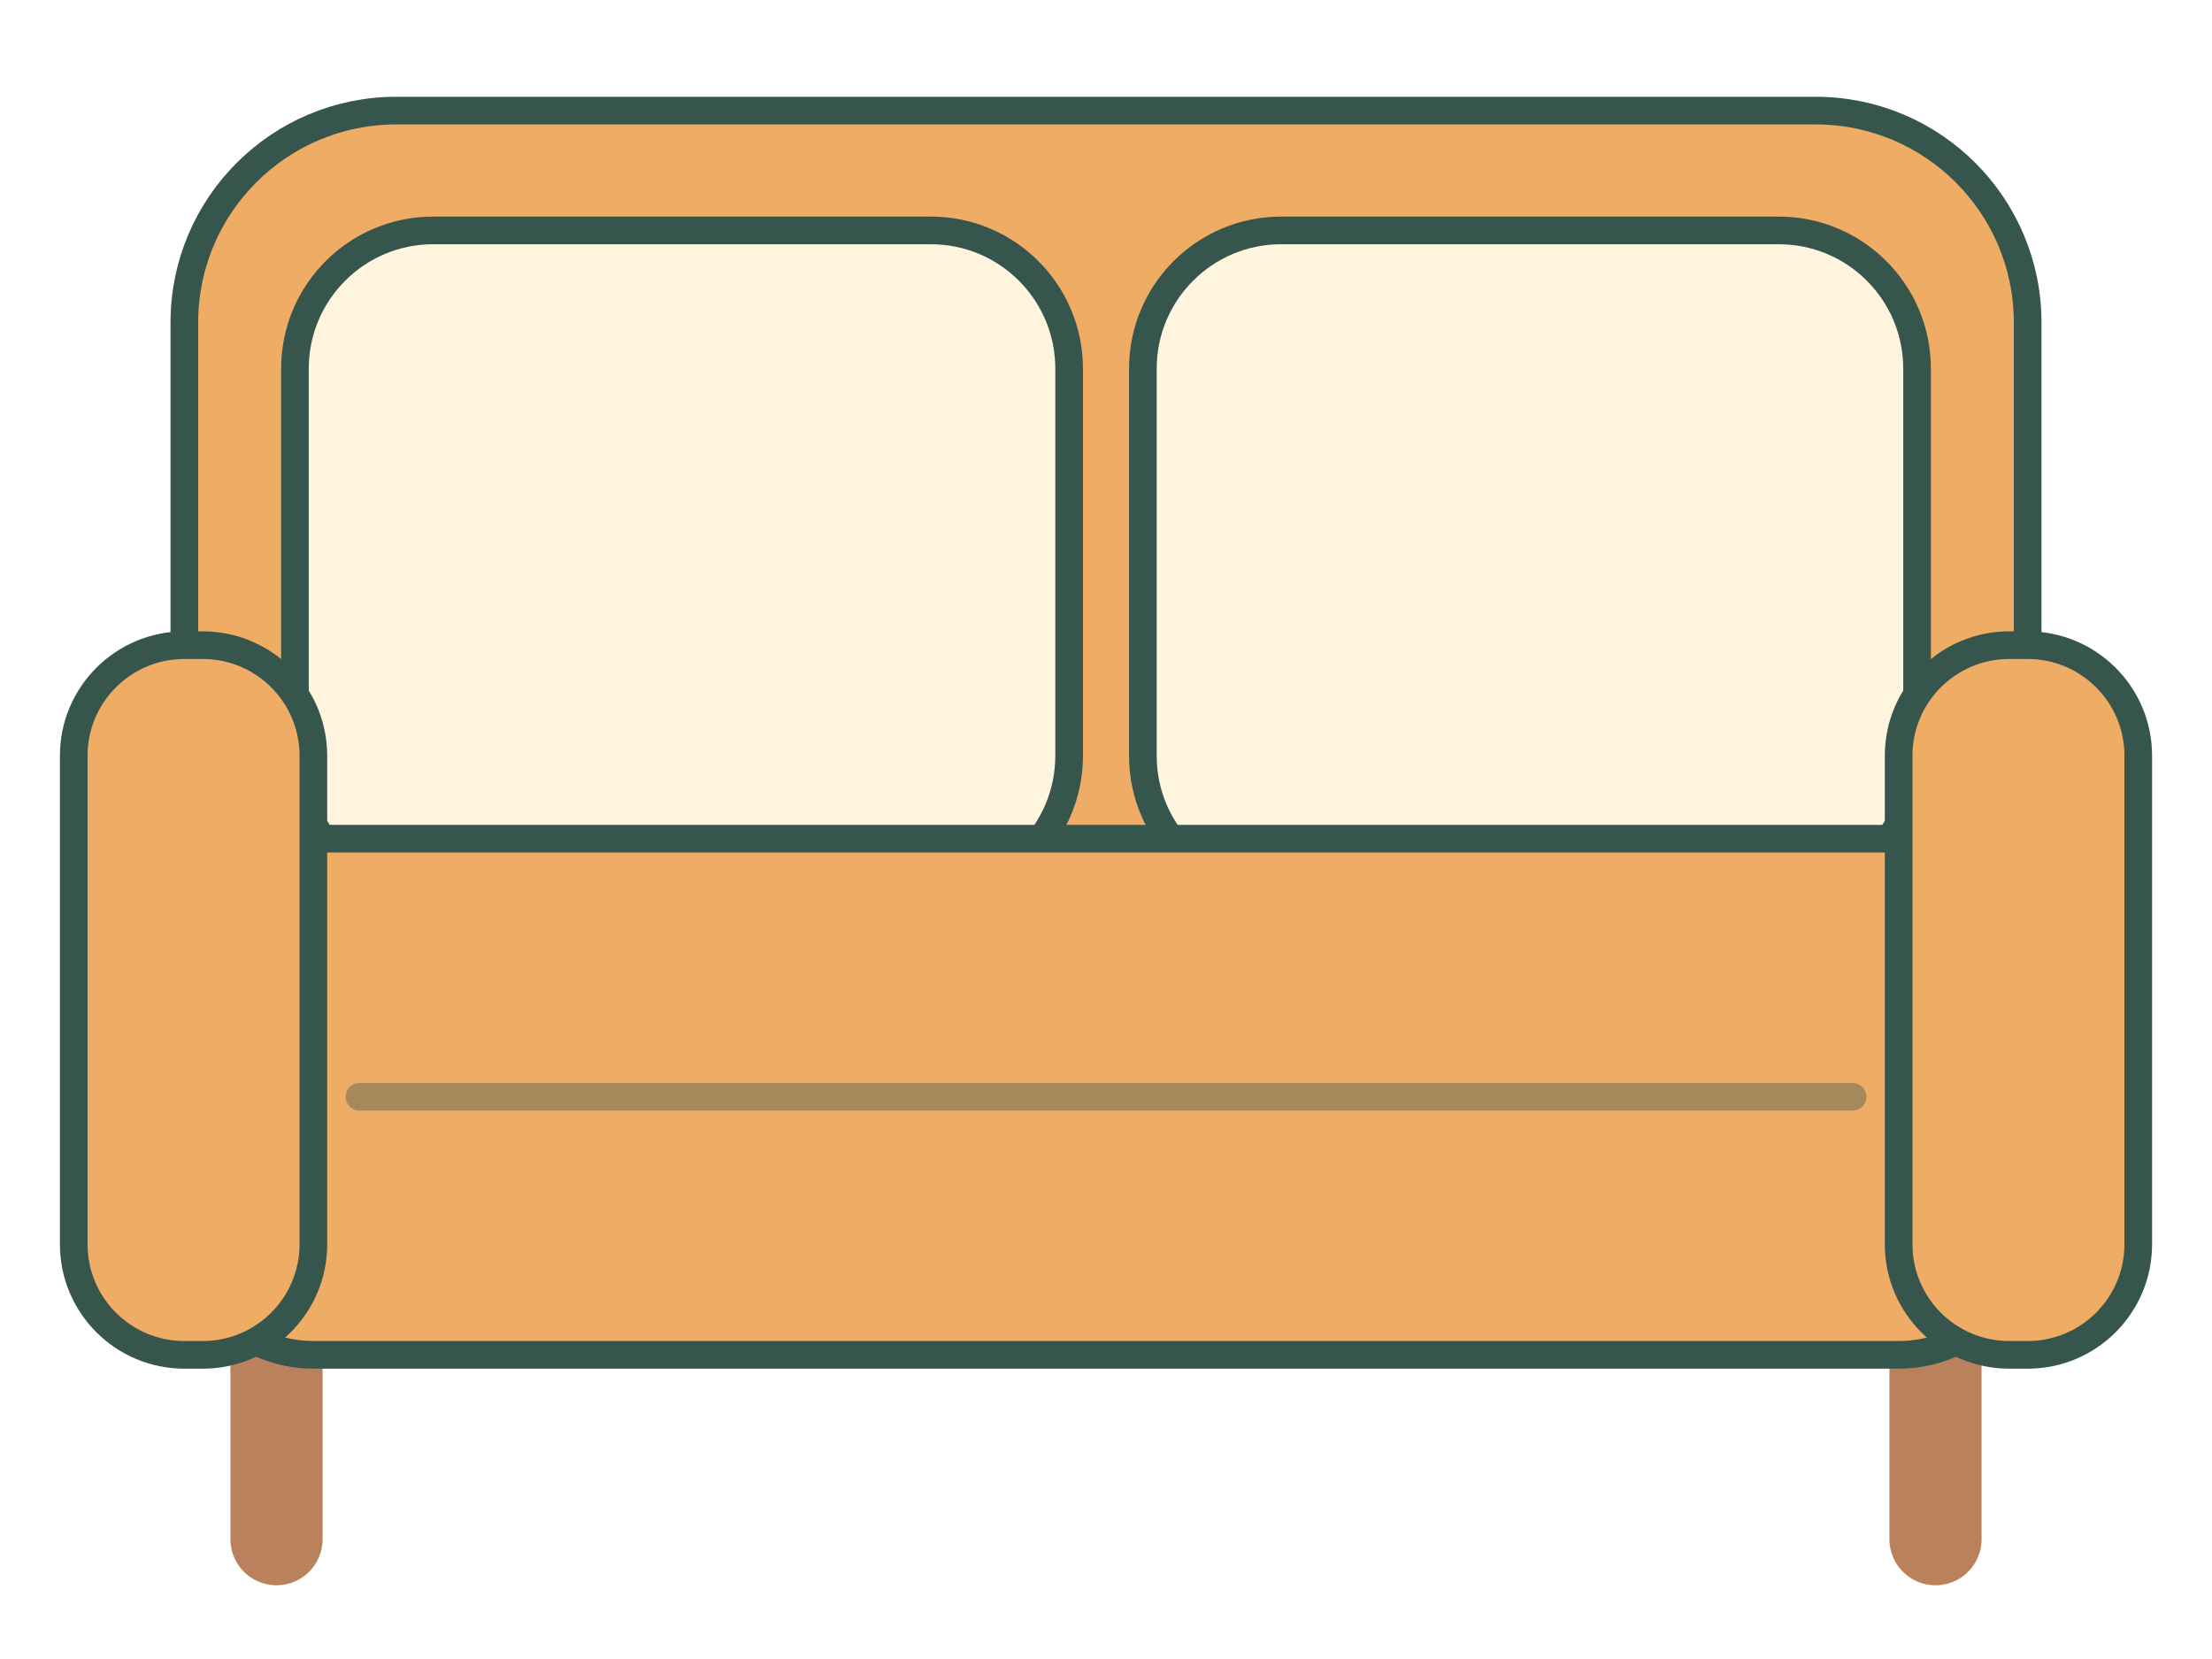
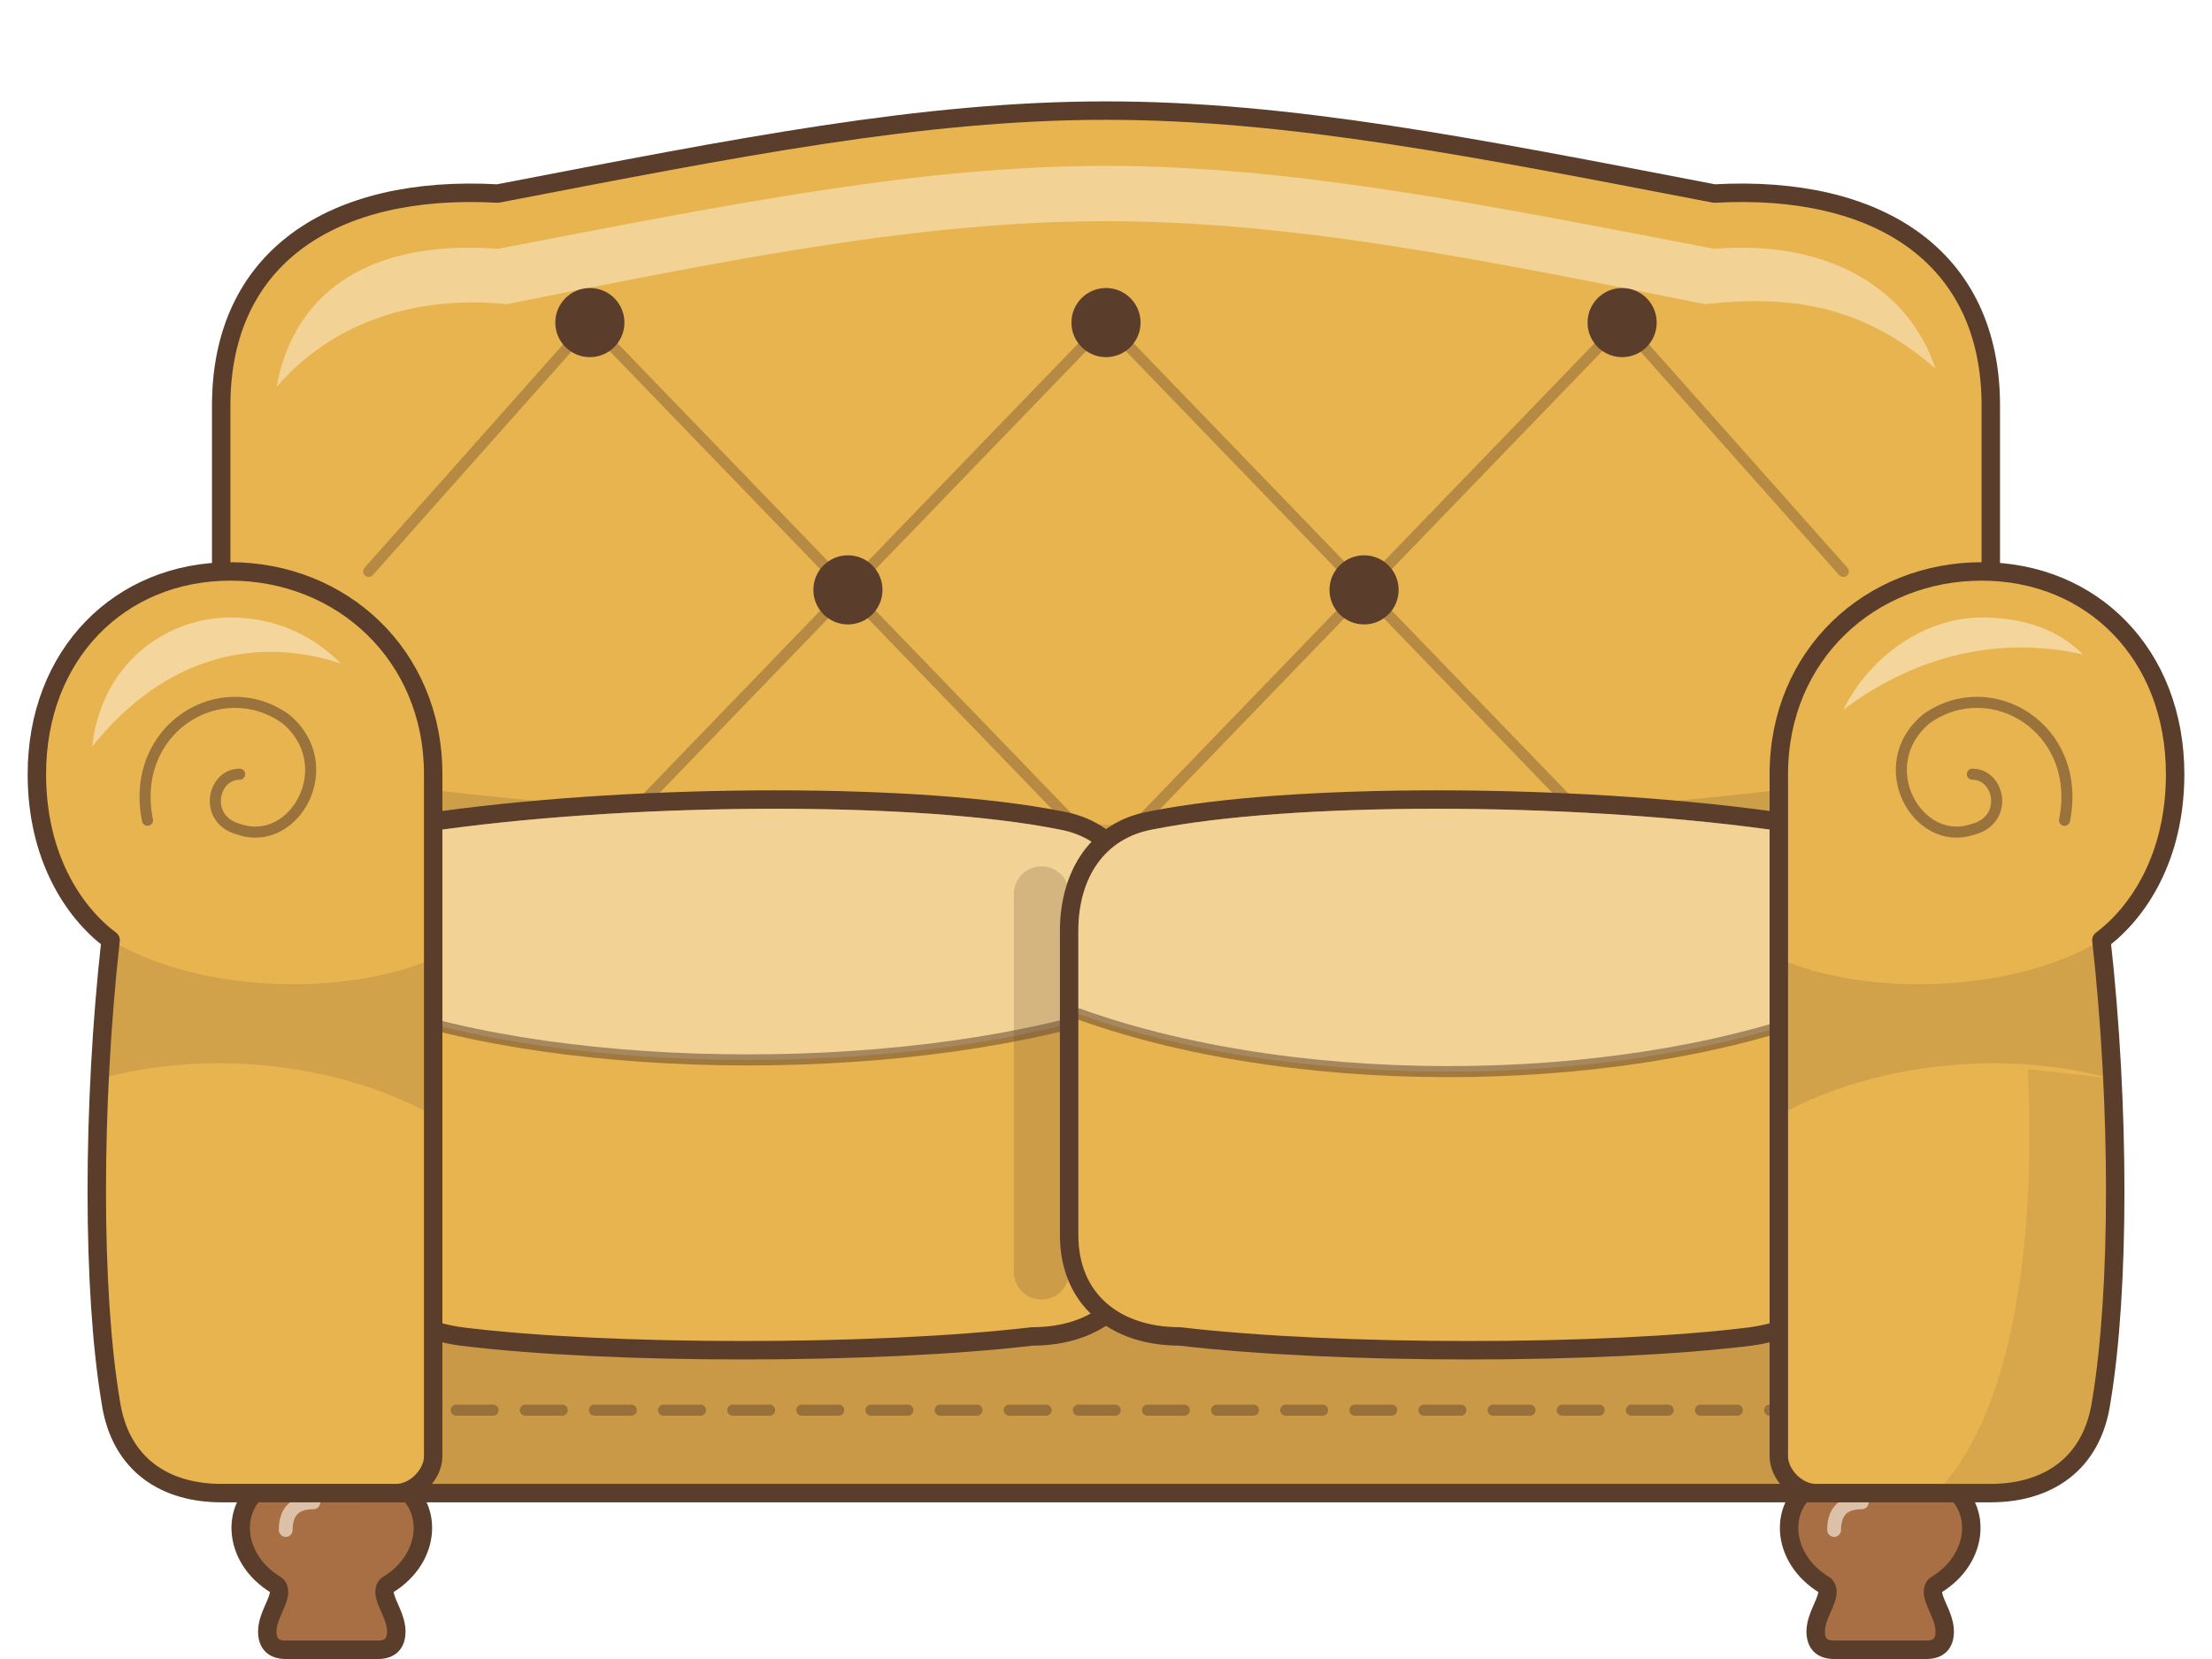
<svg xmlns="http://www.w3.org/2000/svg" viewBox="0 0 240 180">
-   <g fill="none" stroke="#36554c" stroke-width="3" stroke-linecap="round" stroke-linejoin="round">
-     <path d="M30 145v22m180-22v22" stroke="#b9825d" stroke-width="10" />
-     <rect x="20" y="12" width="200" height="116" rx="23" fill="#efac64" />
-     <rect x="32" y="25" width="84" height="72" rx="15" fill="#fff5df" />
-     <rect x="124" y="25" width="84" height="72" rx="15" fill="#fff5df" />
-     <rect x="20" y="91" width="200" height="56" rx="14" fill="#efac64" />
-     <rect x="8" y="70" width="26" height="77" rx="12" fill="#efac64" />
-     <rect x="206" y="70" width="26" height="77" rx="12" fill="#efac64" />
-     <path d="M39 119h162" fill="none" opacity=".4" />
+   <g stroke="#5a3d2b" stroke-width="2" stroke-linecap="round" stroke-linejoin="round">
+     <path d="M29 155h14v6c4 2 4 8-1 11c-1 1 1 3 1 5q0 2-2 2h-10q-2 0-2-2c0-2 2-4 1-5c-5-3-5-9-1-11z" fill="#a86f45" />
+     <path d="M197 155h14v6c4 2 4 8-1 11c-1 1 1 3 1 5q0 2-2 2h-10q-2 0-2-2c0-2 2-4 1-5c-5-3-5-9-1-11z" fill="#a86f45" />
+     <path d="M31 166c0-2 1-3 3-3" fill="none" stroke="#fff8ea" stroke-width="1.5" opacity=".6" />
+     <path d="M199 166c0-2 1-3 3-3" fill="none" stroke="#fff8ea" stroke-width="1.5" opacity=".6" />
+     <path d="M24 112V44C24 28 36 20 54 21C80 16 100 12 120 12C140 12 160 16 186 21C204 20 216 28 216 44V112z" fill="#e8b44f" />
+     <path d="M30 42C32 31 41 26 54 27C80 22 100 18 120 18C140 18 160 22 186 27C198 26 207 31 210 40C202 33 194 32 185 33C160 28 140 24 120 24C100 24 80 28 55 33C45 32 36 35 30 42z" fill="#fff8ea" opacity=".45" stroke="none" />
+     <path d="M24 82C70 92 170 92 216 82V112H24z" fill="#5a3d2b" opacity=".18" stroke="none" />
+     <path d="M40 62 64 35 92 64 120 35 148 64 176 35 200 62M64 93 92 64 120 93 148 64 176 93" fill="none" stroke-width="1.2" opacity=".35" />
+     <g fill="#5a3d2b" stroke="none">
+       <circle cx="64" cy="35" r="3.75" />
+       <circle cx="120" cy="35" r="3.75" />
+       <circle cx="176" cy="35" r="3.75" />
+       <circle cx="92" cy="64" r="3.75" />
+       <circle cx="148" cy="64" r="3.75" />
+     </g>
+     <rect x="28" y="126" width="184" height="36" rx="13" fill="#e8b44f" />
+     <path d="M29 140H211V149C211 156 206 161 199 161H41C34 161 29 156 29 149z" fill="#5a3d2b" opacity=".22" stroke="none" />
+     <path d="M42 153H198" fill="none" stroke-width="1.2" stroke-dasharray="4 3.5" opacity=".45" />
+     <path d="M48 89C70 86 100 86 115 89C121 90 124 95 124 101V134C124 141 119 145 112 145C95 147 66 147 50 145C43 144 39 140 39 134V98C39 93 43 89 48 89z" fill="#e8b44f" />
+     <path d="M40 98C40 93 44 90 48 90C70 87 100 87 115 90C120 91 123 95 123 101V109C100 117 62 117 40 109z" fill="#fff8ea" opacity=".45" stroke="none" />
+     <path d="M40 109C62 117 100 117 123 109" fill="none" stroke-width="1.2" opacity=".5" />
+     <path d="M113 97V138" fill="none" stroke-width="6" opacity=".2" />
+     <path d="M192 89C170 86 140 86 125 89C119 90 116 95 116 101V134C116 141 121 145 128 145C145 147 174 147 190 145C197 144 201 140 201 134V98C201 93 197 89 192 89z" fill="#e8b44f" />
+     <path d="M200 98C200 93 196 90 192 90C170 87 140 87 125 90C120 91 117 95 117 101V110C142 119 178 118 200 109z" fill="#fff8ea" opacity=".45" stroke="none" />
+     <path d="M200 109C178 118 142 119 117 110" fill="none" stroke-width="1.2" opacity=".5" />
+     <path d="M47 158V84C47 71 37 62 25 62C13 62 4 71 4 84C4 93 8 99 12 102C10 120 10 140 12 152C13 159 18 162 24 162H43C45 162 47 160 47 158z" fill="#e8b44f" />
+     <path d="M193 158V84C193 71 203 62 215 62C227 62 236 71 236 84C236 93 232 99 228 102C230 120 230 140 228 152C227 159 222 162 216 162H197C195 162 193 160 193 158z" fill="#e8b44f" />
+     <path d="M10 81C11 72 18 67 25 67C30 67 34 69 37 72C28 69 18 71 10 81z" fill="#fff8ea" opacity=".5" stroke="none" />
+     <path d="M200 77C203 71 209 67 215 67C219 67 223 68 226 71C217 69 208 71 200 77z" fill="#fff8ea" opacity=".5" stroke="none" />
+     <path d="M12 102C22 108 38 108 47 104V121C36 115 22 114 11 117z" fill="#5a3d2b" opacity=".16" stroke="none" />
+     <path d="M228 102C218 108 202 108 193 104V121C204 115 218 114 229 117z" fill="#5a3d2b" opacity=".16" stroke="none" />
+     <path d="M229 117C230 130 230 142 228 152C227 159 222 162 216 162H210C218 154 221 136 220 116z" fill="#5a3d2b" opacity=".12" stroke="none" />
+     <path d="M16 89C14 79 24 73 31 78C37 83 32 92 26 90C22 89 23 84 26 84" fill="none" stroke-width="1.2" opacity=".55" />
+     <path d="M224 89C226 79 216 73 209 78C203 83 208 92 214 90C218 89 217 84 214 84" fill="none" stroke-width="1.2" opacity=".55" />
  </g>
</svg>
